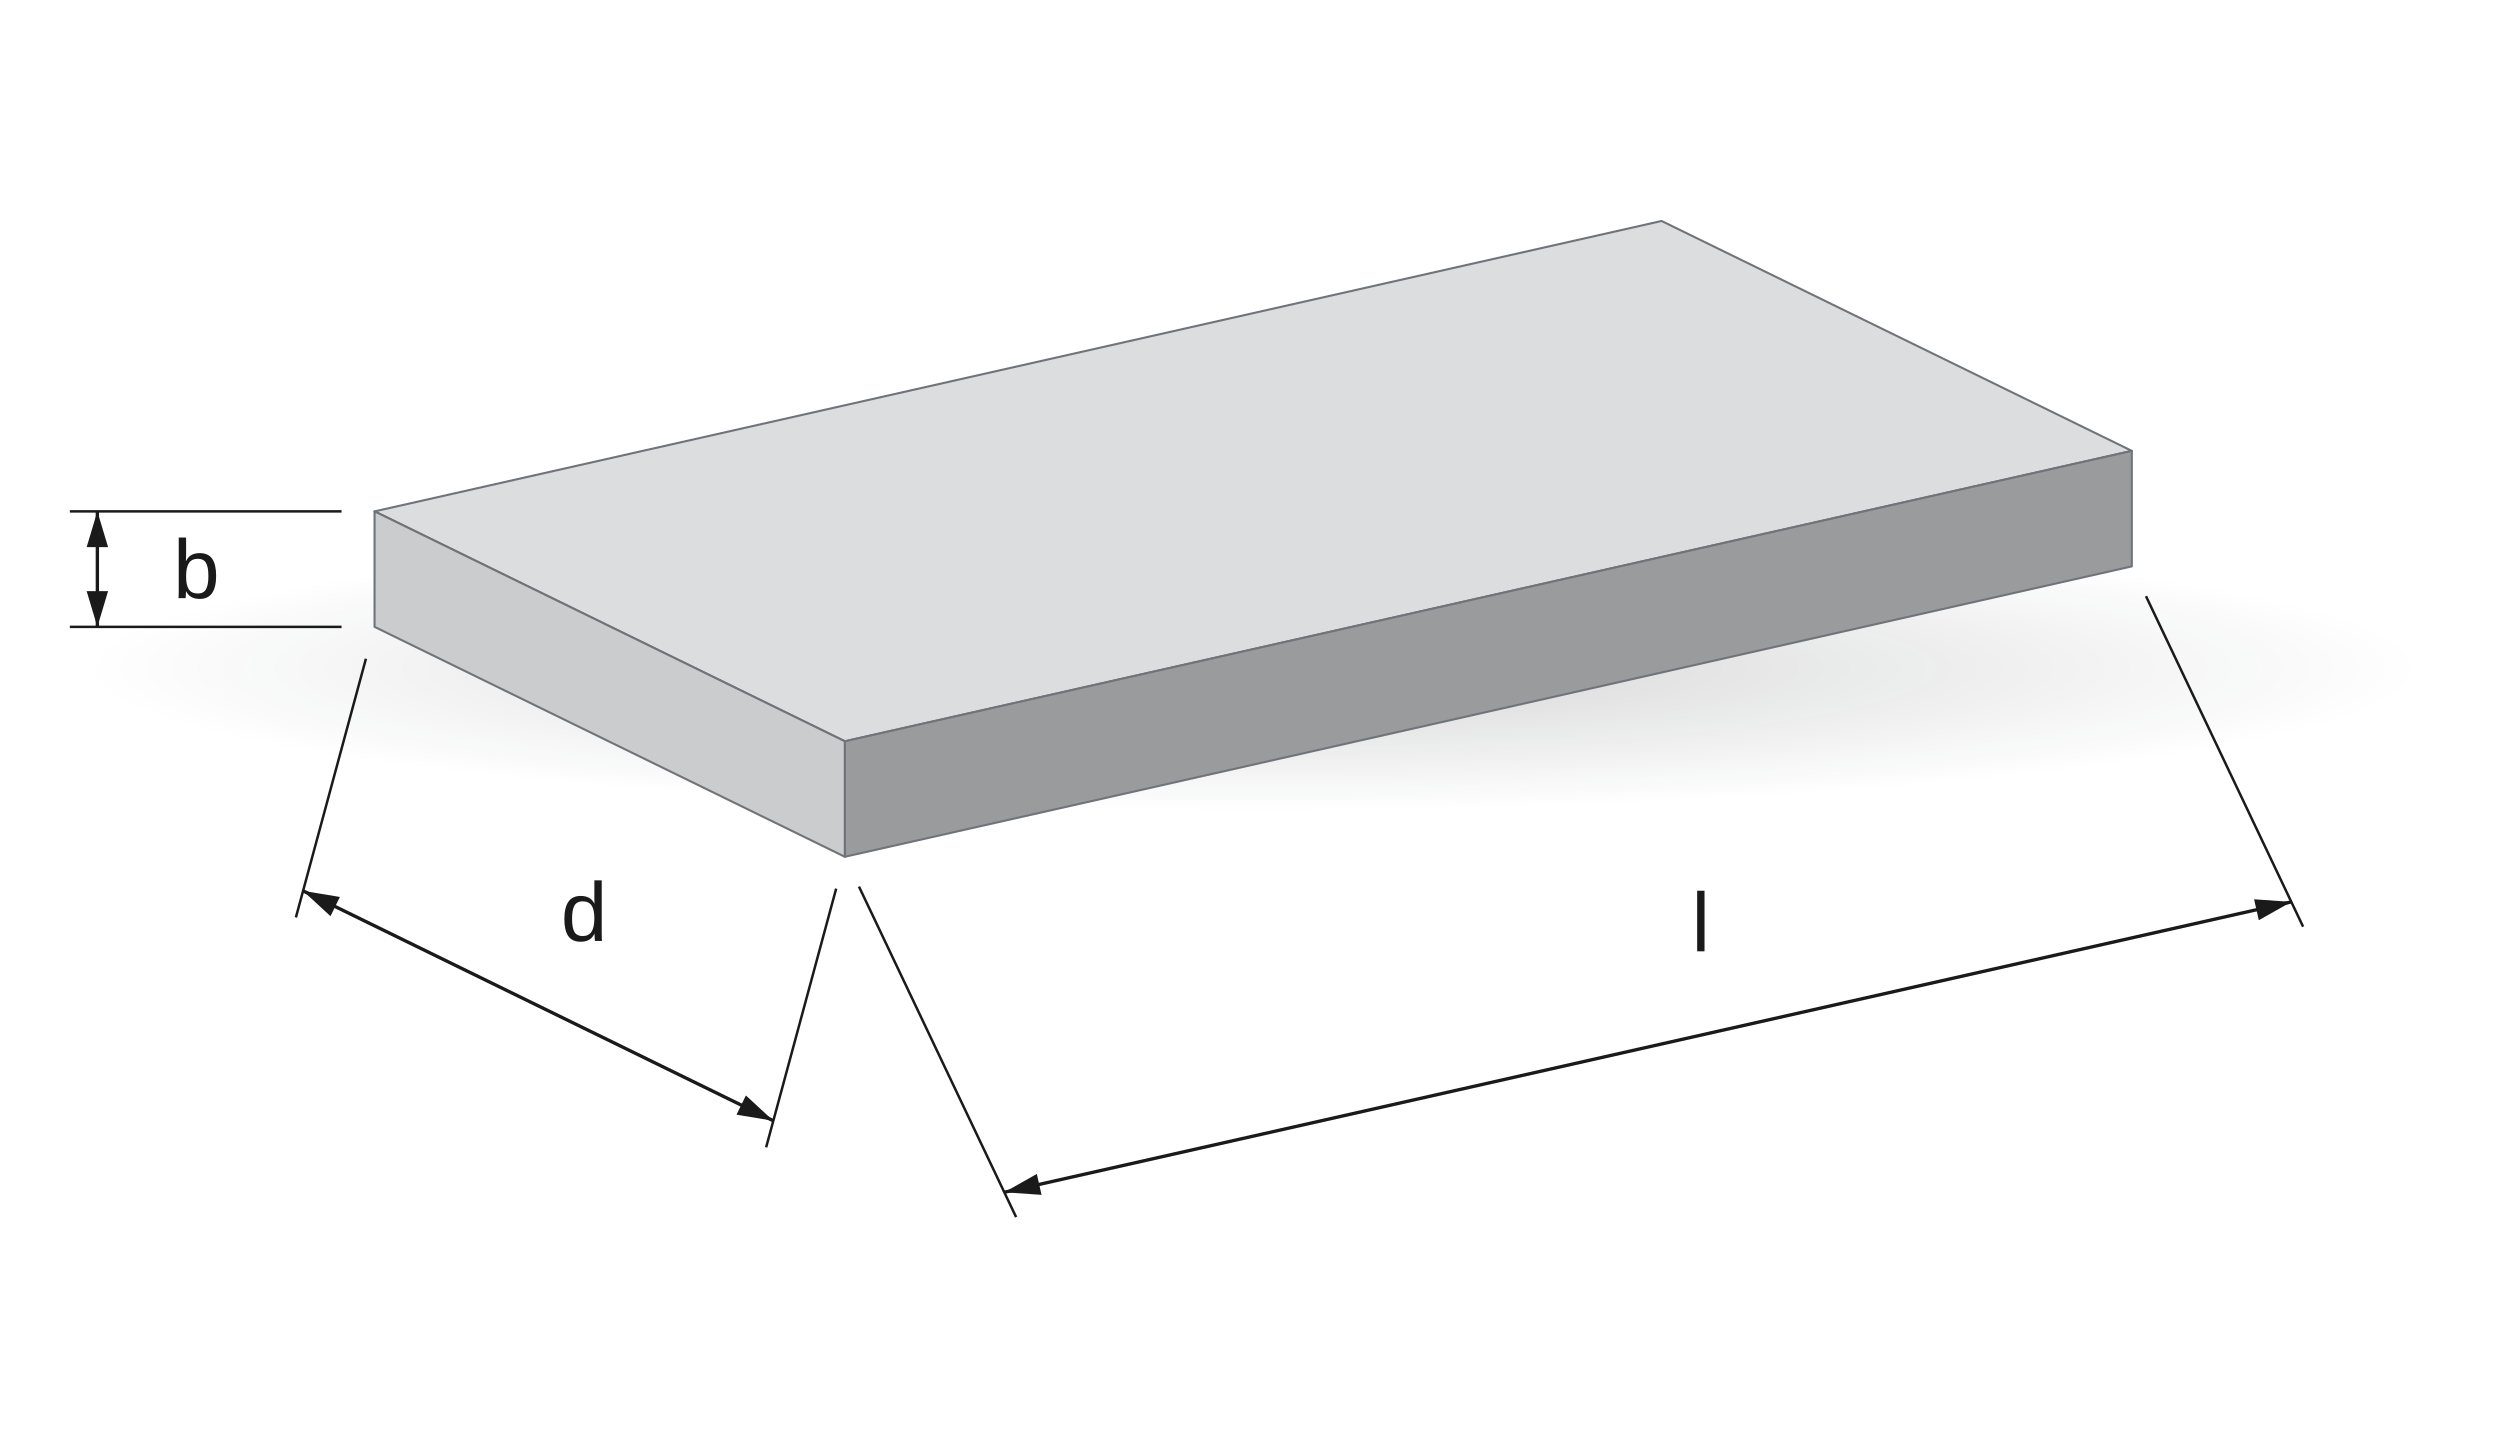
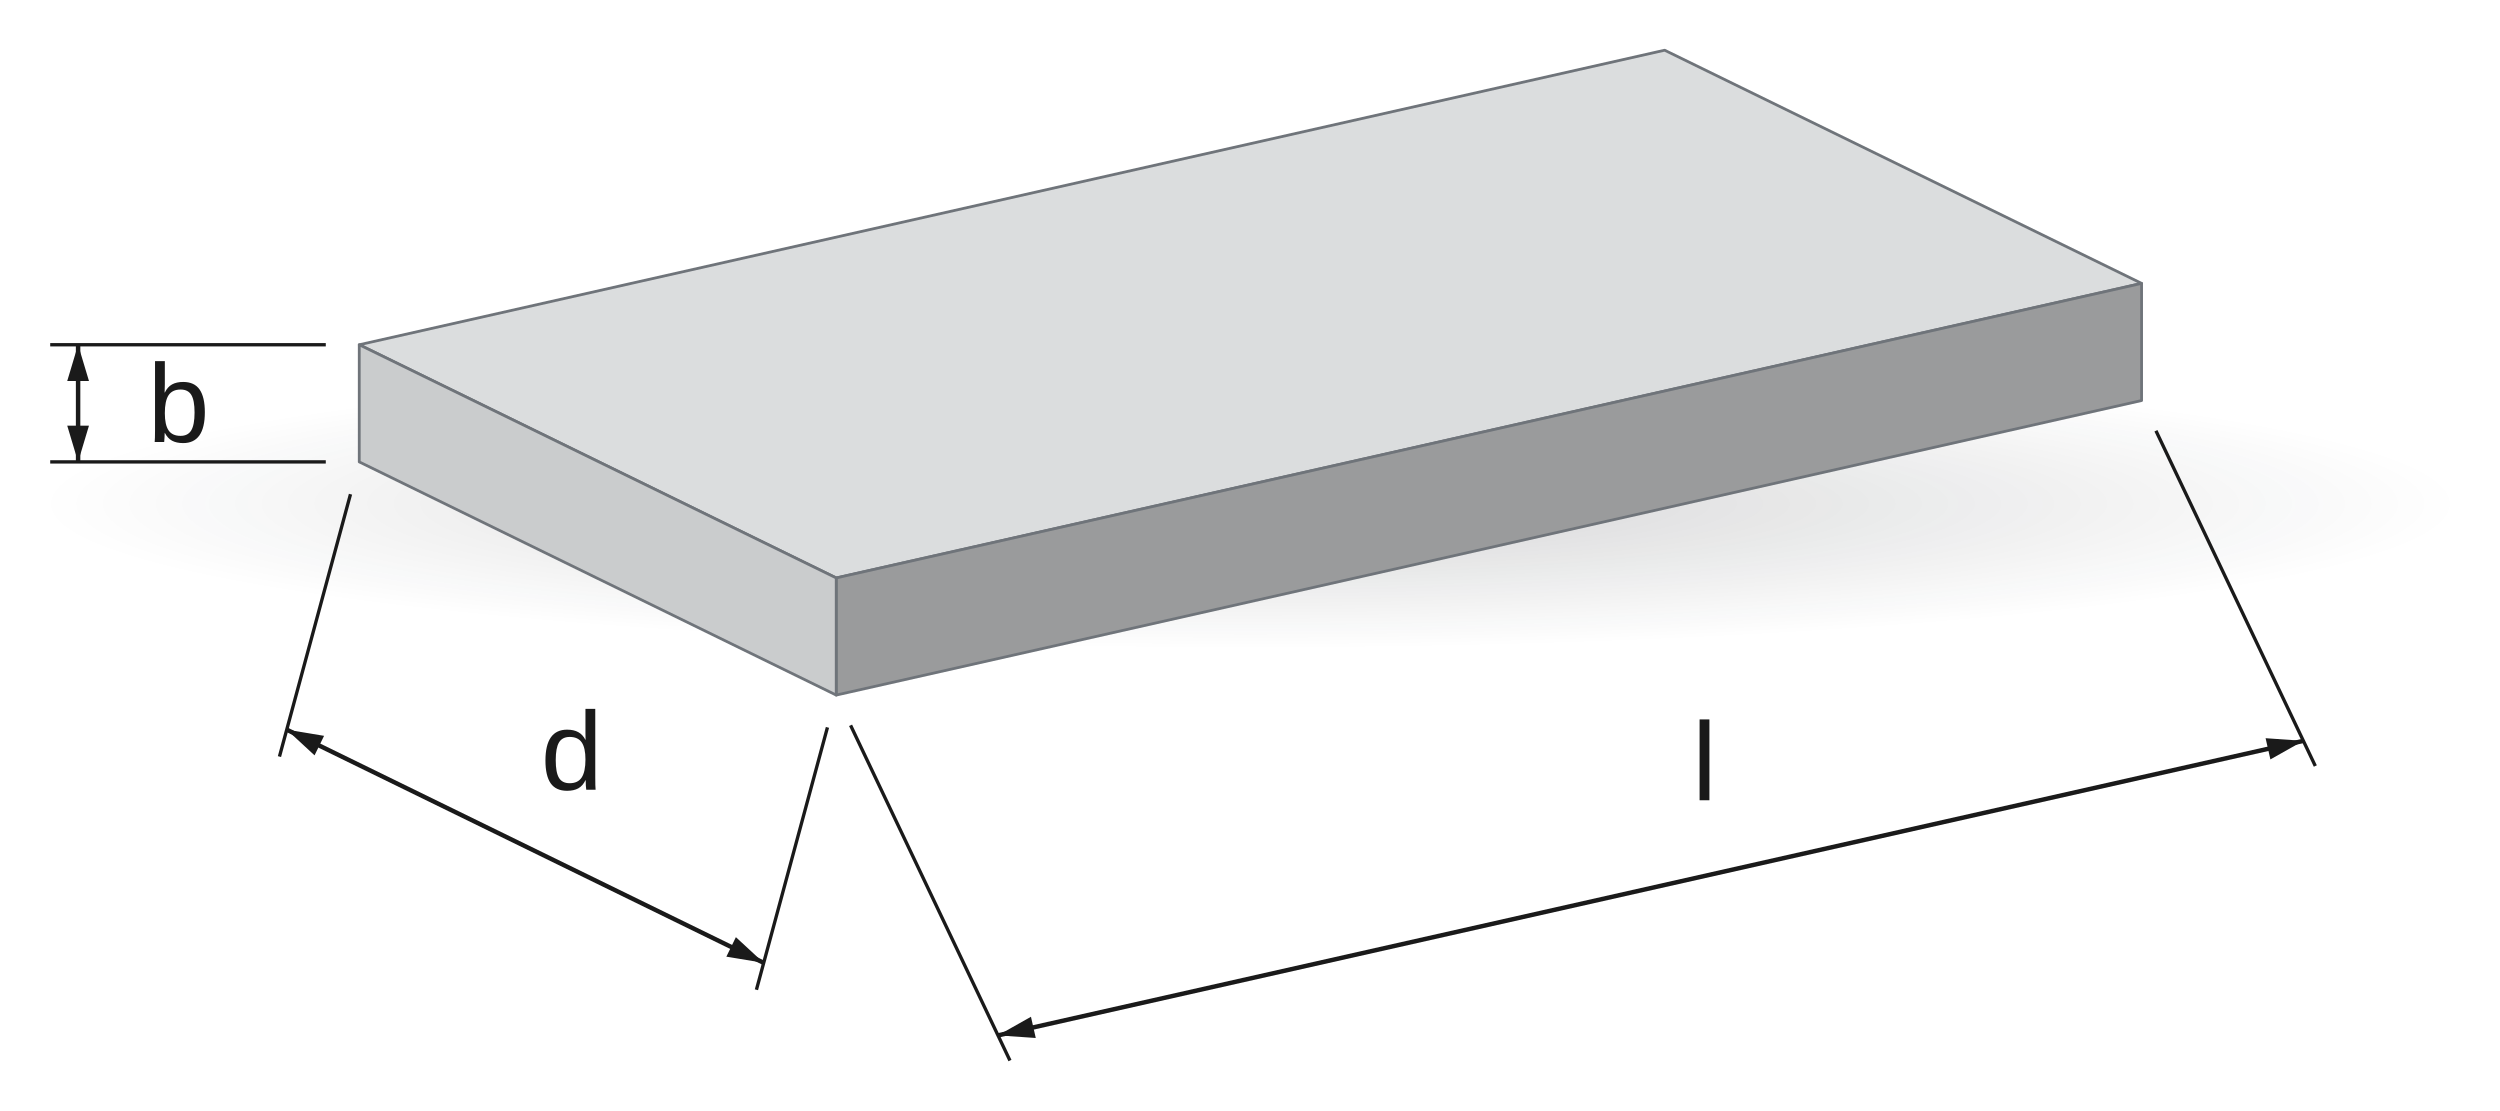
- <svg xmlns="http://www.w3.org/2000/svg" viewBox="0 0 1200 690" role="img" aria-label="Ghid dimensiuni – Placă groasă">
-   <g transform="translate(179.79 300.9) scale(1.32)">
-     <defs>
-       <radialGradient id="sh">
-         <stop offset="0" stop-color="#101418" stop-opacity="0.18" />
-         <stop offset="1" stop-color="#101418" stop-opacity="0" />
-       </radialGradient>
-     </defs>
-     <ellipse cx="319.5" cy="15" rx="430" ry="52" fill="url(#sh)" />
-     <polygon points="171,41.6 0,-42 468,-147.6 639,-64" fill="rgb(219,221,222)" stroke="#6f747a" stroke-width="0.76" stroke-linejoin="round" />
-     <polygon points="171,83.6 171,41.6 639,-64 639,-22" fill="rgb(154,155,156)" stroke="#6f747a" stroke-width="0.76" stroke-linejoin="round" />
-     <path d="M0,0L171,83.6L171,41.6L0,-42Z" fill-rule="evenodd" fill="rgb(202,204,205)" stroke="#6f747a" stroke-width="0.76" stroke-linejoin="round" />
-     <line x1="-12" y1="-42" x2="-110.8" y2="-42" stroke="#1a1a1a" stroke-width="0.91" />
-     <line x1="-12" y1="0" x2="-110.8" y2="0" stroke="#1a1a1a" stroke-width="0.91" />
-     <line x1="-100.8" y1="-42" x2="-100.8" y2="0" stroke="#1a1a1a" stroke-width="1.22" />
-     <polygon points="-100.8,-42 -96.9,-29 -104.7,-29" fill="#1a1a1a" />
-     <polygon points="-100.8,0 -104.7,-13 -96.9,-13" fill="#1a1a1a" />
-     <text x="-64.8" y="-21" font-family="Arial, Helvetica, sans-serif" font-size="30.4" fill="#1a1a1a" text-anchor="middle" dominant-baseline="central">b</text>
-     <line x1="-3.14" y1="11.58" x2="-28.61" y2="105.65" stroke="#1a1a1a" stroke-width="0.91" />
-     <line x1="167.86" y1="95.18" x2="142.39" y2="189.25" stroke="#1a1a1a" stroke-width="0.91" />
-     <line x1="-26" y1="96" x2="145" y2="179.6" stroke="#1a1a1a" stroke-width="1.22" />
-     <polygon points="-26,96 -12.61,98.21 -16.03,105.21" fill="#1a1a1a" />
-     <polygon points="145,179.6 131.61,177.39 135.03,170.39" fill="#1a1a1a" />
-     <text x="76.19" y="103.66" font-family="Arial, Helvetica, sans-serif" font-size="30.4" fill="#1a1a1a" text-anchor="middle" dominant-baseline="central">d</text>
-     <line x1="176.15" y1="94.44" x2="233.29" y2="214.63" stroke="#1a1a1a" stroke-width="0.91" />
-     <line x1="644.15" y1="-11.16" x2="701.29" y2="109.03" stroke="#1a1a1a" stroke-width="0.91" />
-     <line x1="229" y1="205.6" x2="697" y2="100" stroke="#1a1a1a" stroke-width="1.22" />
-     <polygon points="229,205.6 240.82,198.93 242.54,206.54" fill="#1a1a1a" />
-     <polygon points="697,100 685.18,106.67 683.46,99.06" fill="#1a1a1a" />
-     <text x="482.28" y="107.44" font-family="Arial, Helvetica, sans-serif" font-size="30.4" fill="#1a1a1a" text-anchor="middle" dominant-baseline="central">l</text>
-   </g>
+ <svg xmlns="http://www.w3.org/2000/svg" viewBox="-128.8 -165.6 896.3 398.23" role="img" aria-label="Ghid dimensiuni – Placă groasă">
+   <defs>
+     <radialGradient id="sh">
+       <stop offset="0" stop-color="#101418" stop-opacity="0.18" />
+       <stop offset="1" stop-color="#101418" stop-opacity="0" />
+     </radialGradient>
+   </defs>
+   <ellipse cx="319.5" cy="15" rx="430" ry="52" fill="url(#sh)" />
+   <polygon points="171,41.6 0,-42 468,-147.6 639,-64" fill="rgb(219,221,222)" stroke="#6f747a" stroke-width="1" stroke-linejoin="round" />
+   <polygon points="171,83.6 171,41.6 639,-64 639,-22" fill="rgb(154,155,156)" stroke="#6f747a" stroke-width="1" stroke-linejoin="round" />
+   <path d="M0,0L171,83.6L171,41.6L0,-42Z" fill-rule="evenodd" fill="rgb(202,204,205)" stroke="#6f747a" stroke-width="1" stroke-linejoin="round" />
+   <line x1="-12" y1="-42" x2="-110.8" y2="-42" stroke="#1a1a1a" stroke-width="1.2" />
+   <line x1="-12" y1="0" x2="-110.8" y2="0" stroke="#1a1a1a" stroke-width="1.2" />
+   <line x1="-100.8" y1="-42" x2="-100.8" y2="0" stroke="#1a1a1a" stroke-width="1.6" />
+   <polygon points="-100.8,-42 -96.9,-29 -104.7,-29" fill="#1a1a1a" />
+   <polygon points="-100.8,0 -104.7,-13 -96.9,-13" fill="#1a1a1a" />
+   <text x="-64.8" y="-21" font-family="Arial, Helvetica, sans-serif" font-size="40" fill="#1a1a1a" text-anchor="middle" dominant-baseline="central">b</text>
+   <line x1="-3.14" y1="11.58" x2="-28.61" y2="105.65" stroke="#1a1a1a" stroke-width="1.2" />
+   <line x1="167.86" y1="95.18" x2="142.39" y2="189.25" stroke="#1a1a1a" stroke-width="1.2" />
+   <line x1="-26" y1="96" x2="145" y2="179.6" stroke="#1a1a1a" stroke-width="1.6" />
+   <polygon points="-26,96 -12.61,98.21 -16.03,105.21" fill="#1a1a1a" />
+   <polygon points="145,179.6 131.61,177.39 135.03,170.39" fill="#1a1a1a" />
+   <text x="76.19" y="103.66" font-family="Arial, Helvetica, sans-serif" font-size="40" fill="#1a1a1a" text-anchor="middle" dominant-baseline="central">d</text>
+   <line x1="176.15" y1="94.44" x2="233.29" y2="214.63" stroke="#1a1a1a" stroke-width="1.2" />
+   <line x1="644.15" y1="-11.16" x2="701.29" y2="109.03" stroke="#1a1a1a" stroke-width="1.2" />
+   <line x1="229" y1="205.6" x2="697" y2="100" stroke="#1a1a1a" stroke-width="1.6" />
+   <polygon points="229,205.6 240.82,198.93 242.54,206.54" fill="#1a1a1a" />
+   <polygon points="697,100 685.18,106.67 683.46,99.06" fill="#1a1a1a" />
+   <text x="482.28" y="107.44" font-family="Arial, Helvetica, sans-serif" font-size="40" fill="#1a1a1a" text-anchor="middle" dominant-baseline="central">l</text>
</svg>
